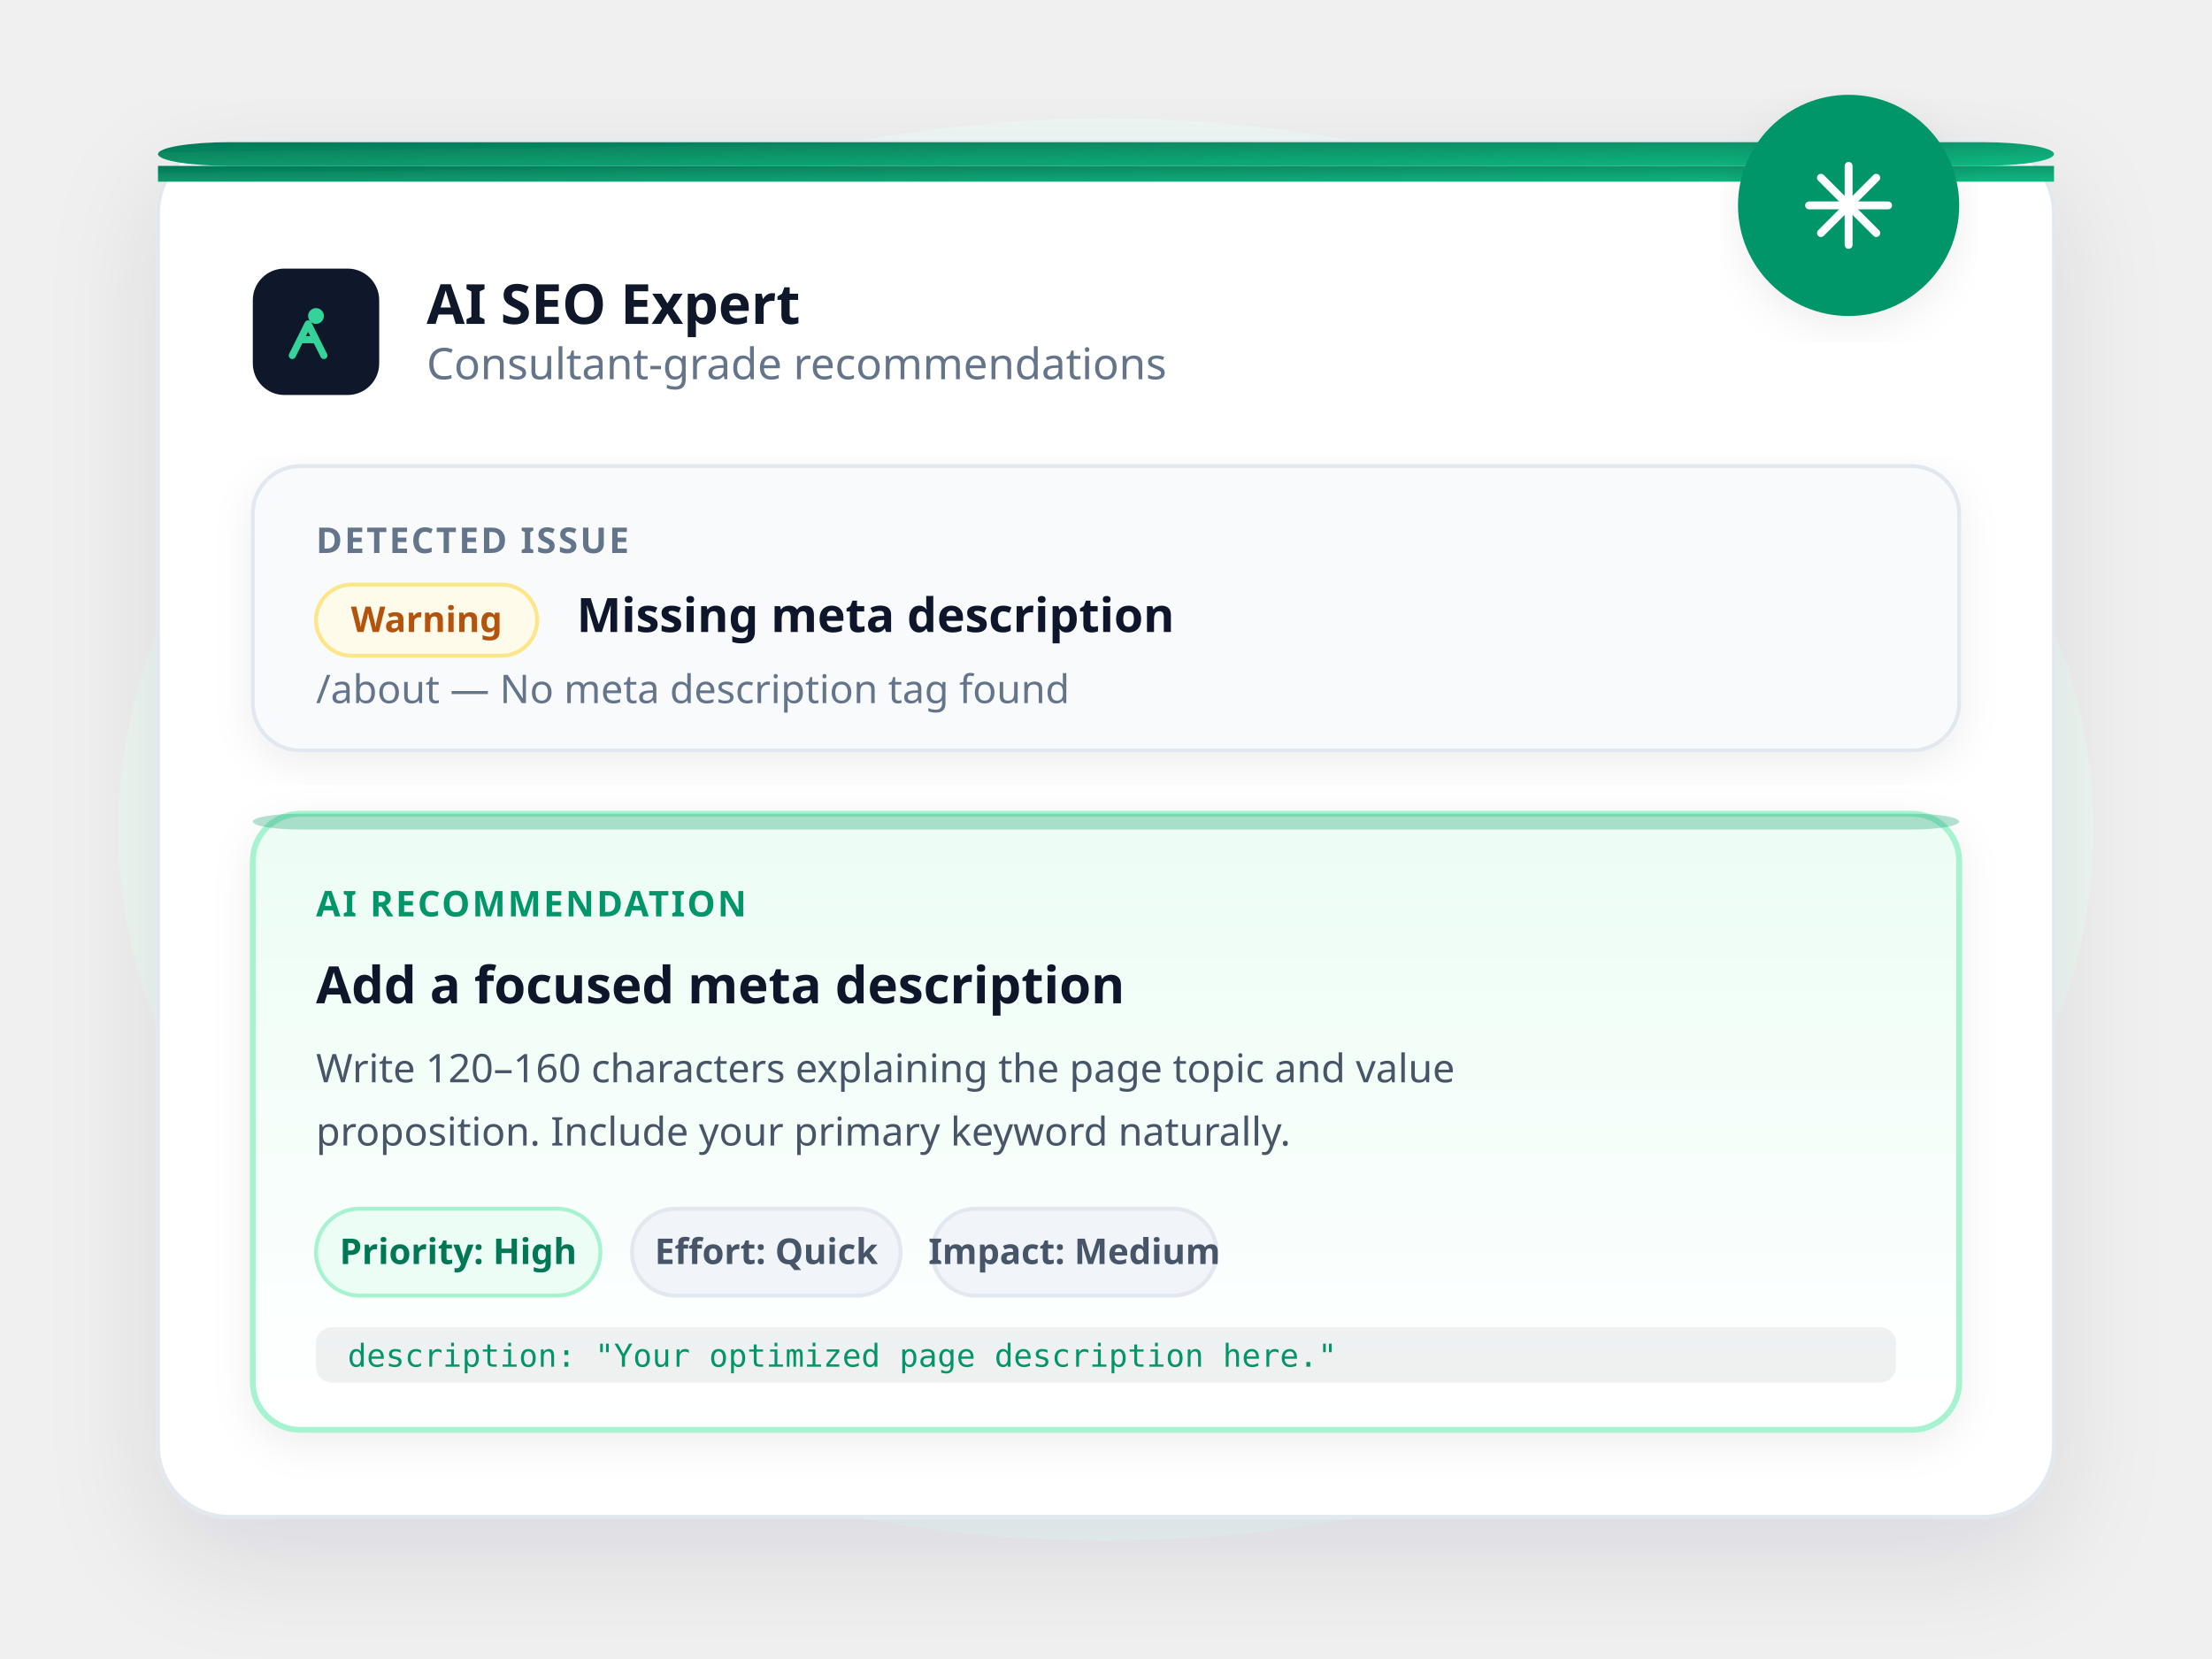
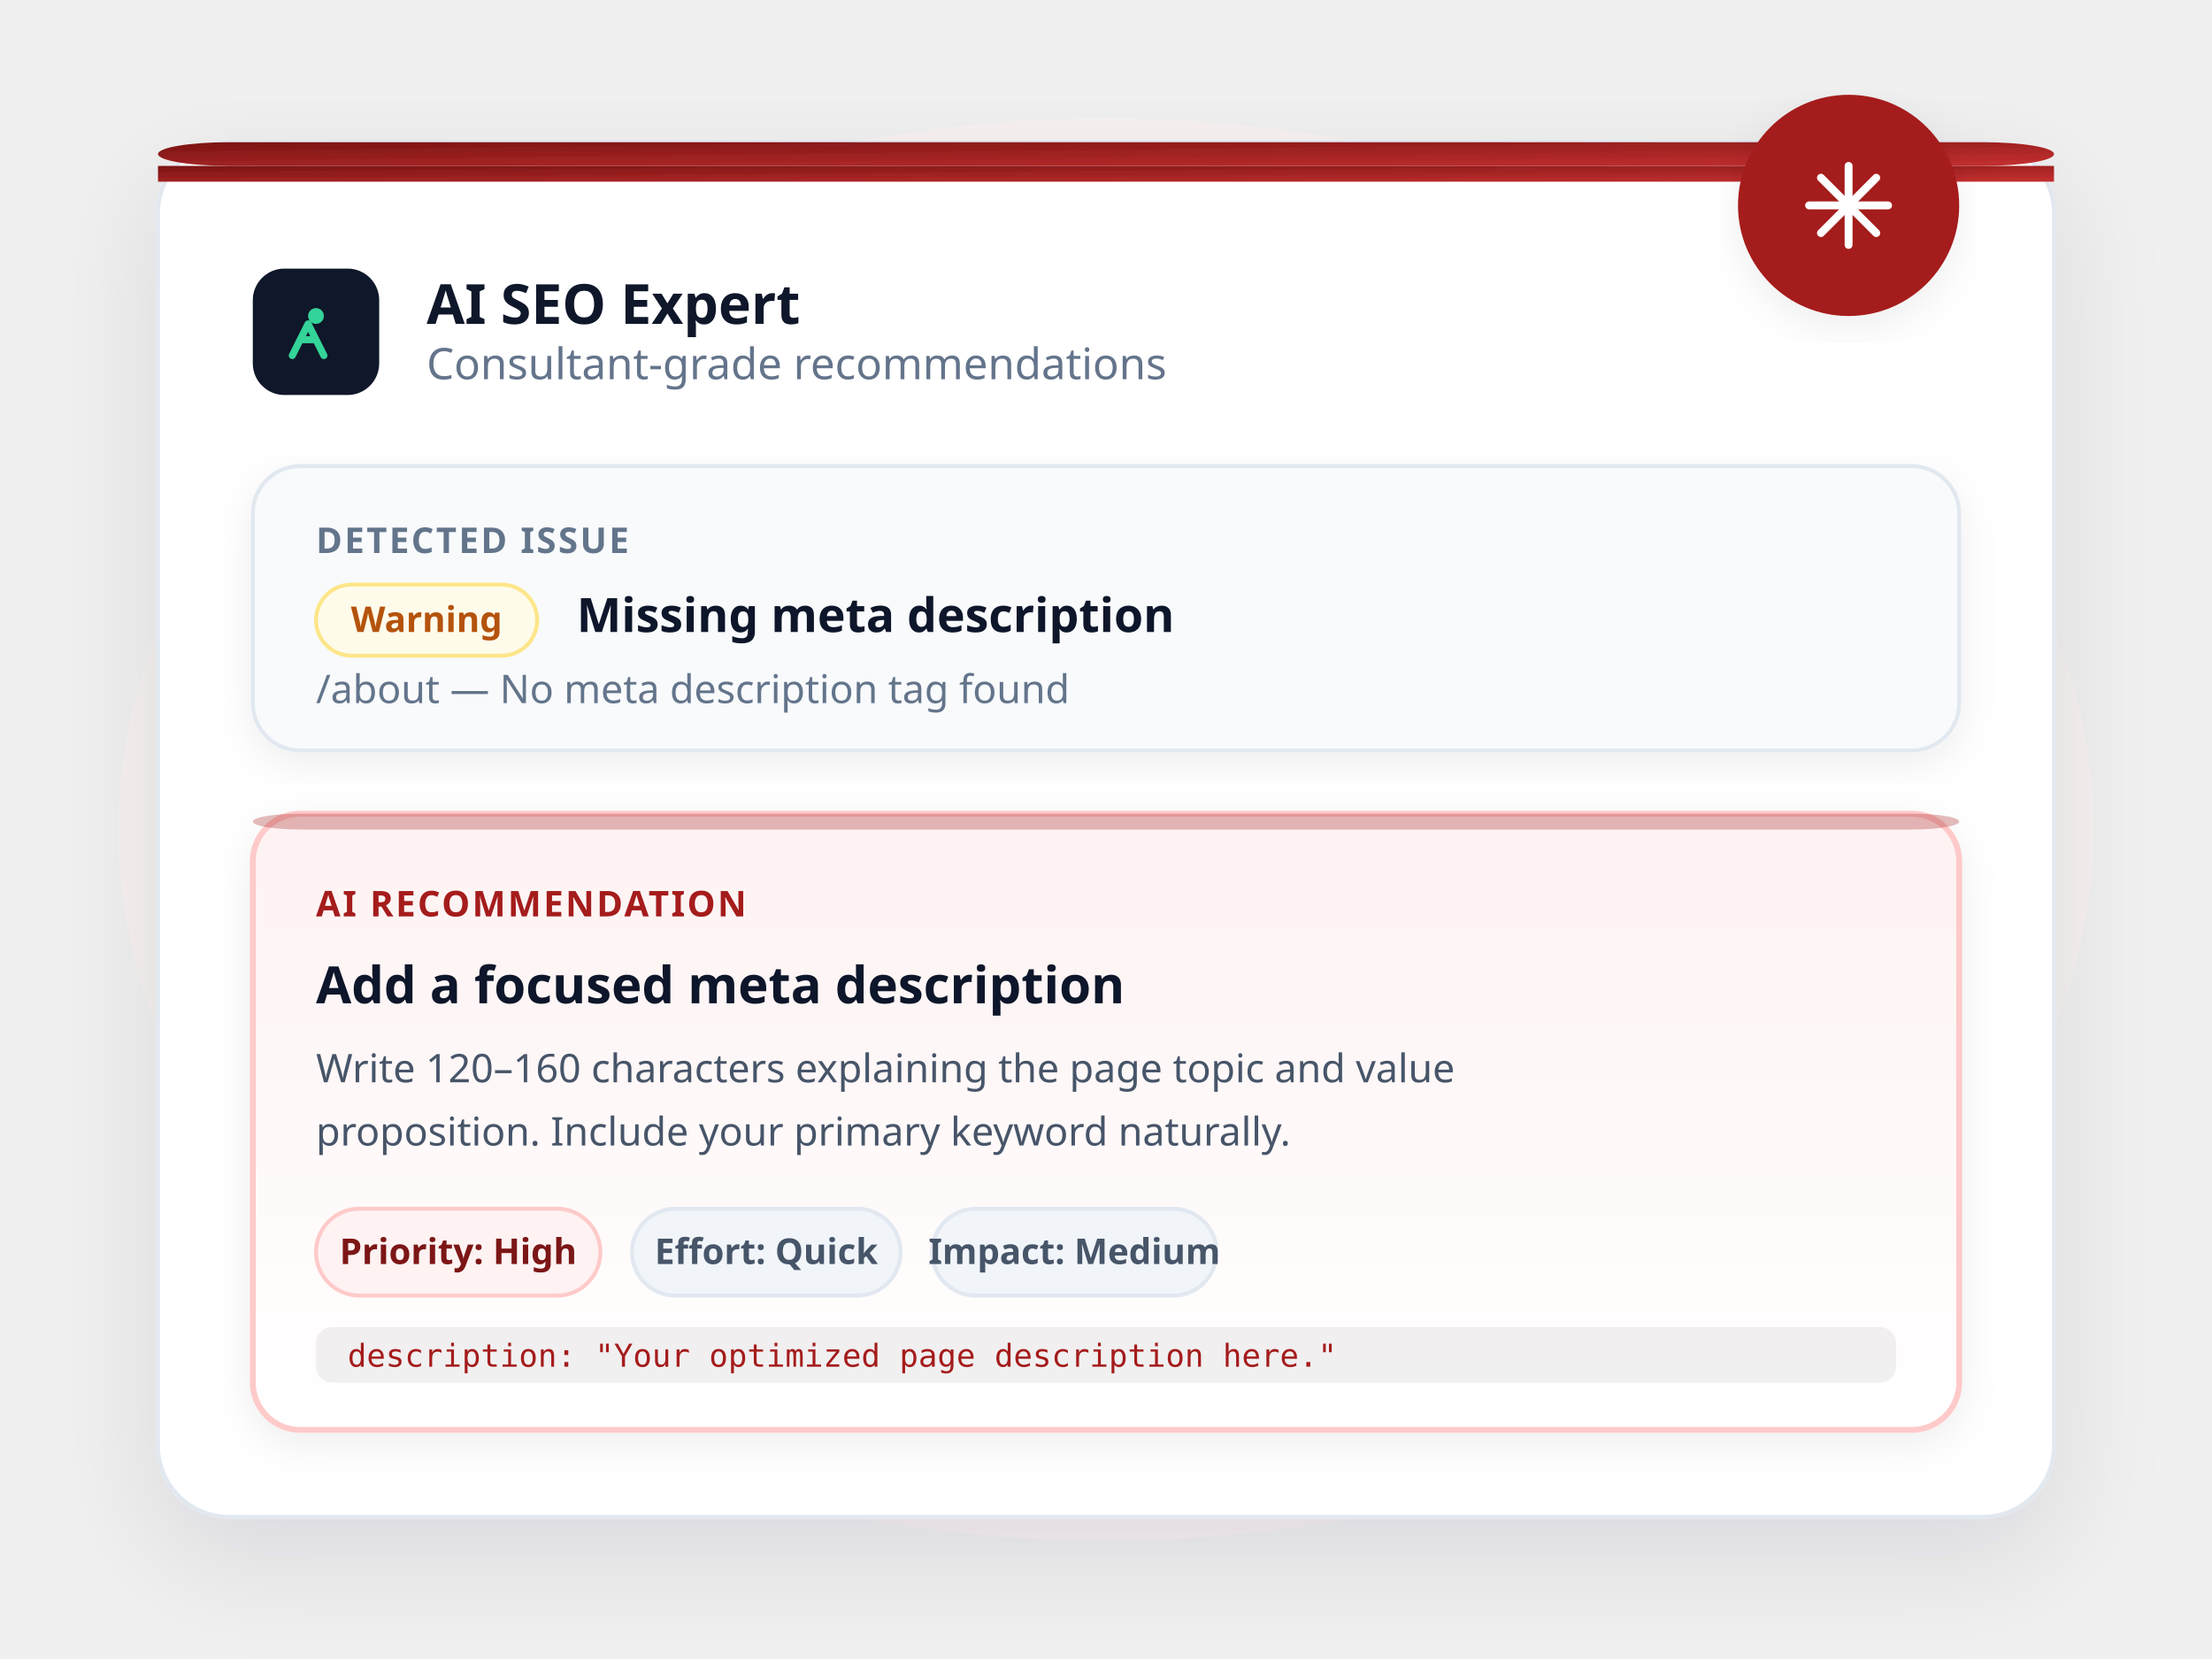
<svg xmlns="http://www.w3.org/2000/svg" viewBox="0 0 560 420" fill="none" role="img" aria-label="AI SEO expert recommendations">
  <defs>
    <linearGradient id="a-green" x1="0" y1="0" x2="1" y2="1">
-       <stop offset="0%" stop-color="#047857" />
-       <stop offset="100%" stop-color="#10b981" />
+       <stop offset="0%" stop-color="#7b1414" />
+       <stop offset="100%" stop-color="#c53030" />
    </linearGradient>
    <linearGradient id="a-glow" x1="0.5" y1="0" x2="0.5" y2="1">
-       <stop offset="0%" stop-color="#ecfdf5" />
+       <stop offset="0%" stop-color="#fef2f2" />
      <stop offset="100%" stop-color="#ffffff" />
    </linearGradient>
    <filter id="a-shadow" x="-6%" y="-6%" width="112%" height="118%">
      <feDropShadow dx="0" dy="10" stdDeviation="14" flood-color="#0f172a" flood-opacity="0.1" />
    </filter>
    <filter id="a-soft" x="-8%" y="-8%" width="116%" height="120%">
      <feDropShadow dx="0" dy="3" stdDeviation="5" flood-color="#0f172a" flood-opacity="0.07" />
    </filter>
  </defs>
-   <ellipse cx="280" cy="210" rx="250" ry="180" fill="#ecfdf5" opacity="0.5" />
+   <ellipse cx="280" cy="210" rx="250" ry="180" fill="#fef2f2" opacity="0.5" />
  <g filter="url(#a-shadow)">
    <rect x="40" y="36" width="480" height="348" rx="18" fill="#ffffff" stroke="#e2e8f0" stroke-width="1" />
    <rect x="40" y="36" width="480" height="6" rx="18" fill="url(#a-green)" />
    <rect x="40" y="42" width="480" height="4" fill="url(#a-green)" />
  </g>
  <g transform="translate(64,68)">
    <rect x="0" y="0" width="32" height="32" rx="8" fill="#0f172a" />
    <path d="M10 22l4-8 4 8M12 18h4" stroke="#34d399" stroke-width="1.8" stroke-linecap="round" stroke-linejoin="round" fill="none" />
    <circle cx="16" cy="12" r="2" fill="#34d399" />
    <text x="44" y="14" fill="#0f172a" font-family="system-ui,sans-serif" font-size="14" font-weight="700">AI SEO Expert</text>
    <text x="44" y="28" fill="#64748b" font-family="system-ui,sans-serif" font-size="11">Consultant-grade recommendations</text>
  </g>
  <g filter="url(#a-soft)" transform="translate(64,118)">
    <rect width="432" height="72" rx="12" fill="#f8fafc" stroke="#e2e8f0" />
    <text x="16" y="22" fill="#64748b" font-family="system-ui,sans-serif" font-size="9" font-weight="600" letter-spacing="0.06em">DETECTED ISSUE</text>
    <rect x="16" y="30" width="56" height="18" rx="9" fill="#fffbeb" stroke="#fde68a" />
    <text x="44" y="42" text-anchor="middle" fill="#b45309" font-family="system-ui,sans-serif" font-size="9" font-weight="600">Warning</text>
    <text x="82" y="42" fill="#0f172a" font-family="system-ui,sans-serif" font-size="12" font-weight="600">Missing meta description</text>
    <text x="16" y="60" fill="#64748b" font-family="system-ui,sans-serif" font-size="10">/about — No meta description tag found</text>
  </g>
  <g filter="url(#a-soft)" transform="translate(64,206)">
-     <rect width="432" height="156" rx="12" fill="url(#a-glow)" stroke="#a7f3d0" stroke-width="1.5" />
-     <rect x="0" y="0" width="432" height="4" rx="12" fill="#059669" opacity="0.3" />
-     <text x="16" y="26" fill="#059669" font-family="system-ui,sans-serif" font-size="9" font-weight="700" letter-spacing="0.06em">AI RECOMMENDATION</text>
+     <rect width="432" height="156" rx="12" fill="url(#a-glow)" stroke="#fecaca" stroke-width="1.5" />
+     <rect x="0" y="0" width="432" height="4" rx="12" fill="#a51c1c" opacity="0.3" />
+     <text x="16" y="26" fill="#a51c1c" font-family="system-ui,sans-serif" font-size="9" font-weight="700" letter-spacing="0.06em">AI RECOMMENDATION</text>
    <text x="16" y="48" fill="#0f172a" font-family="system-ui,sans-serif" font-size="13" font-weight="700">Add a focused meta description</text>
    <text x="16" y="68" fill="#475569" font-family="system-ui,sans-serif" font-size="10">Write 120–160 characters explaining the page topic and value</text>
    <text x="16" y="84" fill="#475569" font-family="system-ui,sans-serif" font-size="10">proposition. Include your primary keyword naturally.</text>
-     <rect x="16" y="100" width="72" height="22" rx="11" fill="#ecfdf5" stroke="#a7f3d0" />
-     <text x="52" y="114" text-anchor="middle" fill="#047857" font-family="system-ui,sans-serif" font-size="9" font-weight="600">Priority: High</text>
+     <rect x="16" y="100" width="72" height="22" rx="11" fill="#fef2f2" stroke="#fecaca" />
+     <text x="52" y="114" text-anchor="middle" fill="#7b1414" font-family="system-ui,sans-serif" font-size="9" font-weight="600">Priority: High</text>
    <rect x="96" y="100" width="68" height="22" rx="11" fill="#f1f5f9" stroke="#e2e8f0" />
    <text x="130" y="114" text-anchor="middle" fill="#475569" font-family="system-ui,sans-serif" font-size="9" font-weight="600">Effort: Quick</text>
    <rect x="172" y="100" width="72" height="22" rx="11" fill="#f1f5f9" stroke="#e2e8f0" />
    <text x="208" y="114" text-anchor="middle" fill="#475569" font-family="system-ui,sans-serif" font-size="9" font-weight="600">Impact: Medium</text>
    <rect x="16" y="130" width="400" height="14" rx="4" fill="#0f172a" opacity="0.06" />
-     <text x="24" y="140" fill="#059669" font-family="ui-monospace,monospace" font-size="8">description: "Your optimized page description here."</text>
+     <text x="24" y="140" fill="#a51c1c" font-family="ui-monospace,monospace" font-size="8">description: "Your optimized page description here."</text>
  </g>
  <g transform="translate(468,52)">
-     <circle r="28" fill="#059669" filter="url(#a-soft)" />
+     <circle r="28" fill="#a51c1c" filter="url(#a-soft)" />
    <g stroke="#ffffff" stroke-width="2" stroke-linecap="round">
      <line x1="0" y1="-10" x2="0" y2="10" />
      <line x1="-10" y1="0" x2="10" y2="0" />
      <line x1="-7" y1="-7" x2="7" y2="7" />
      <line x1="7" y1="-7" x2="-7" y2="7" />
    </g>
  </g>
</svg>
